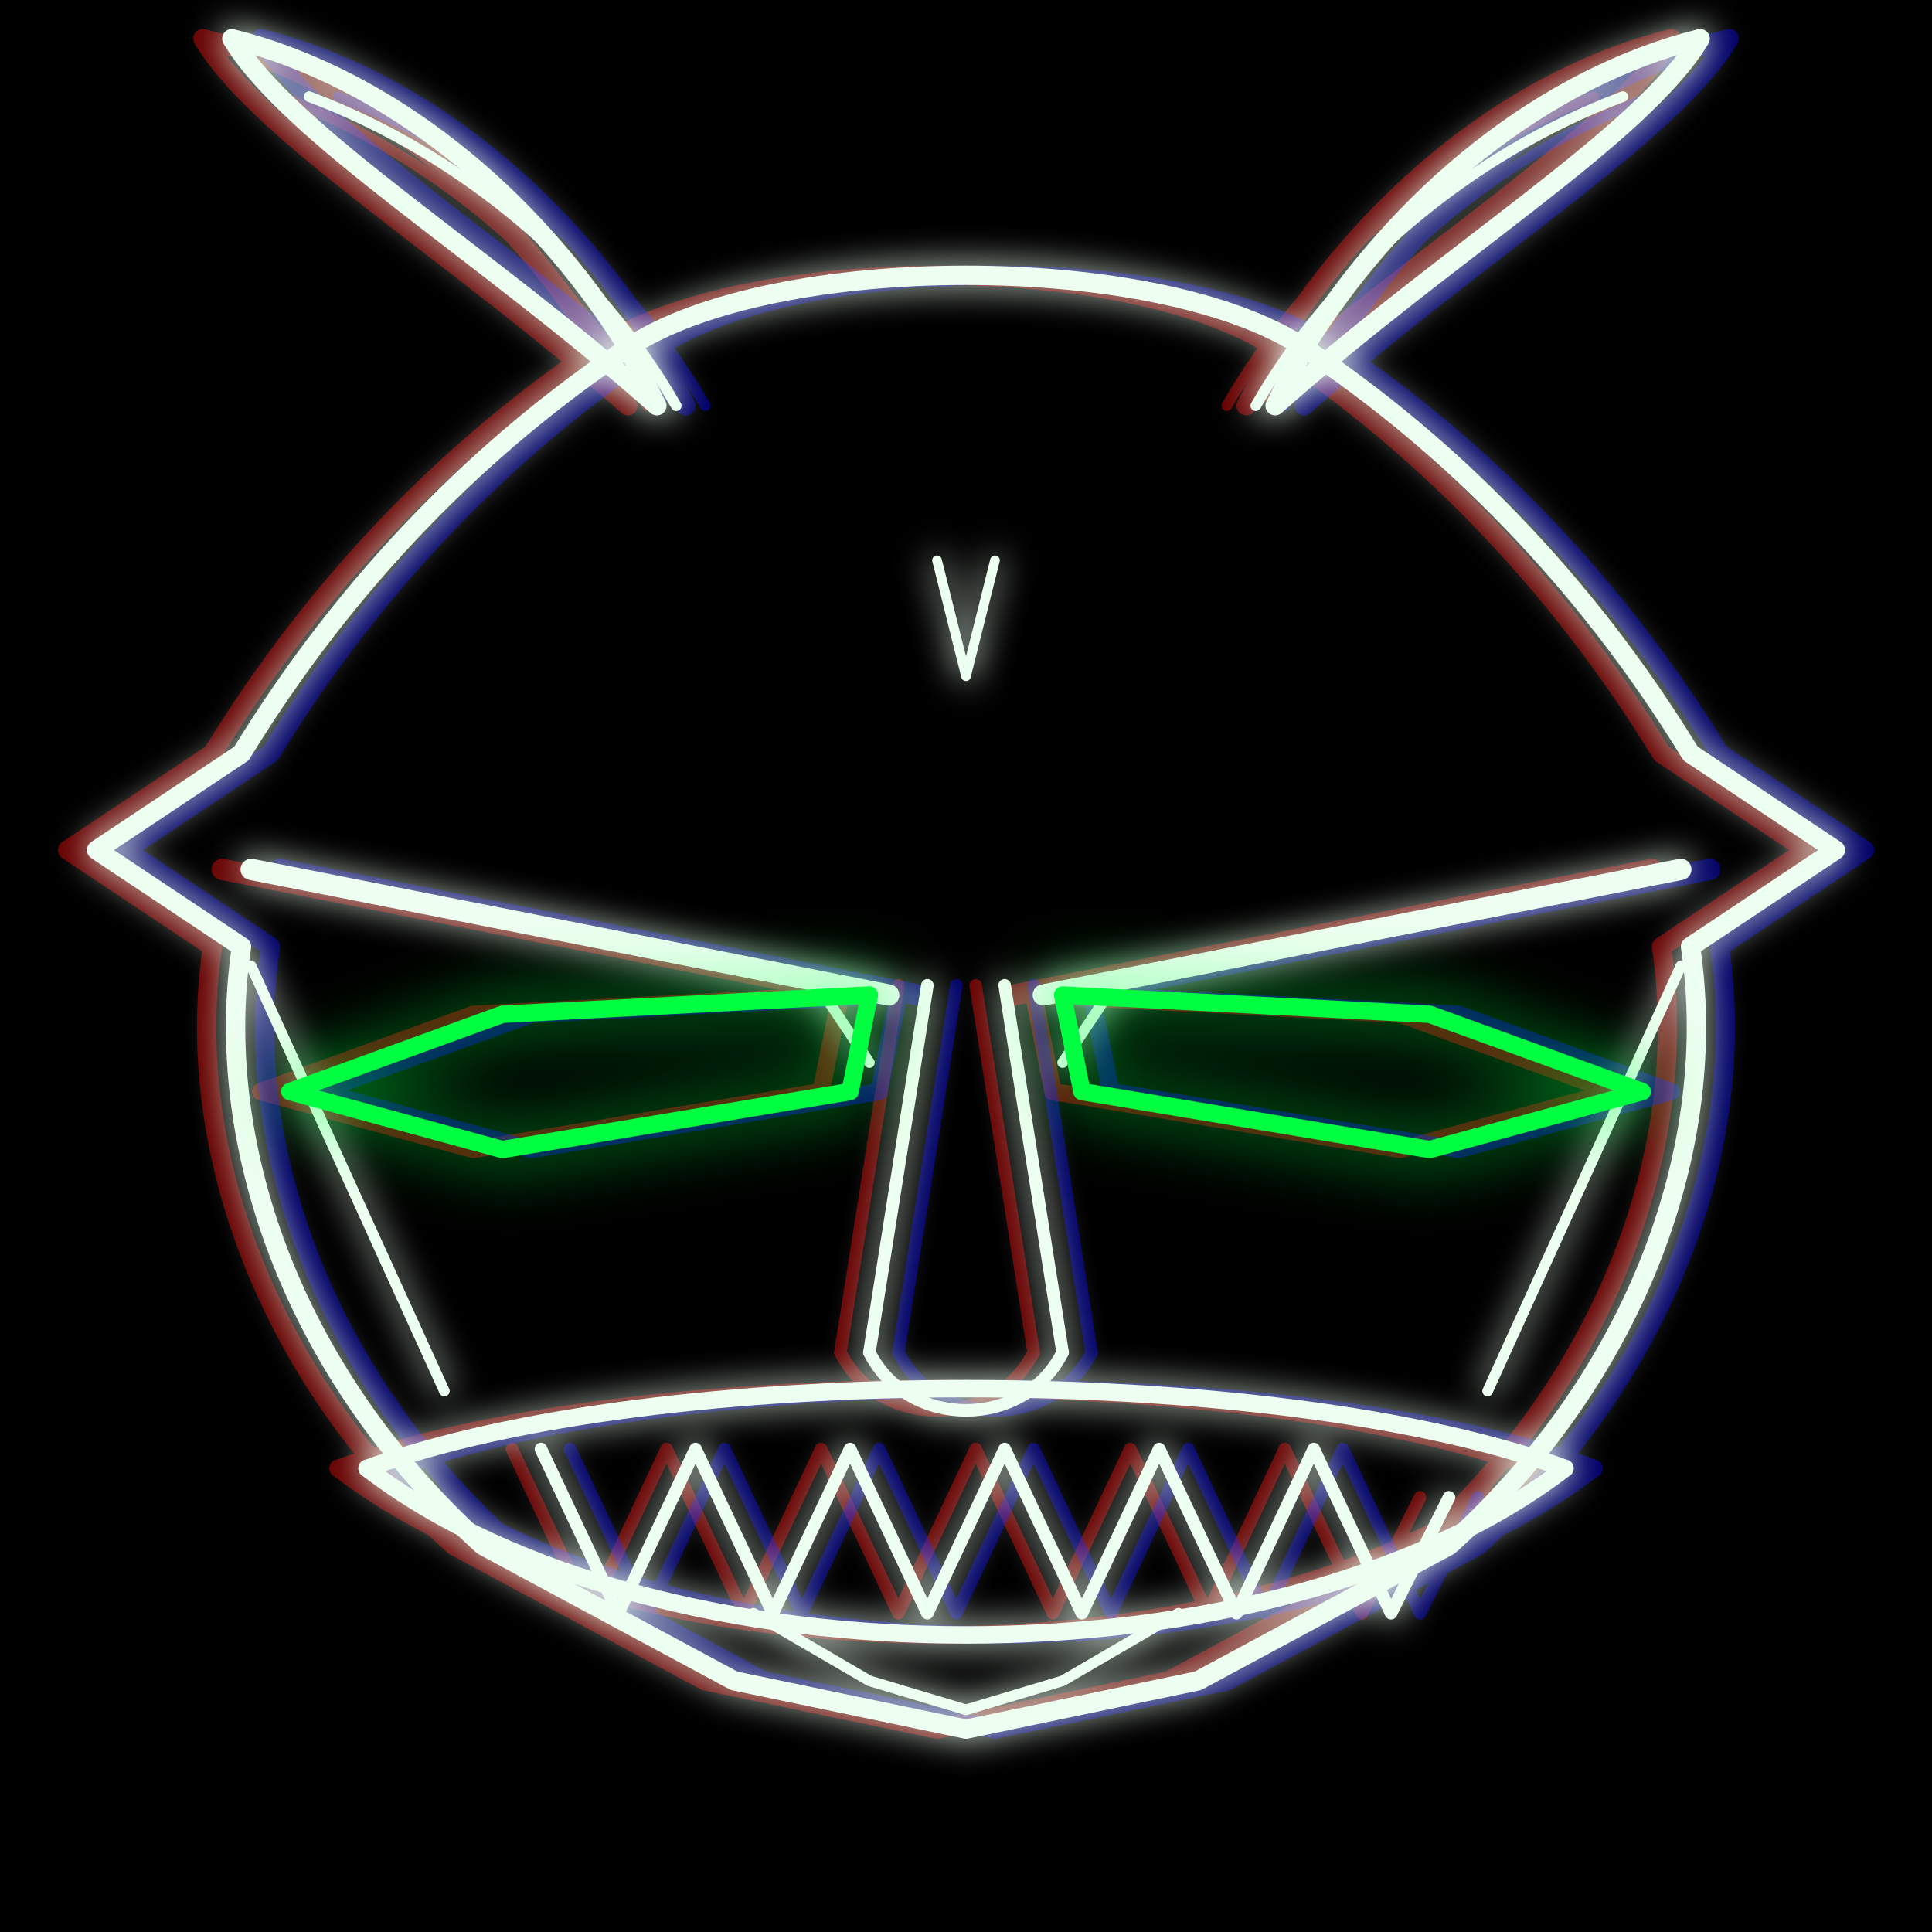
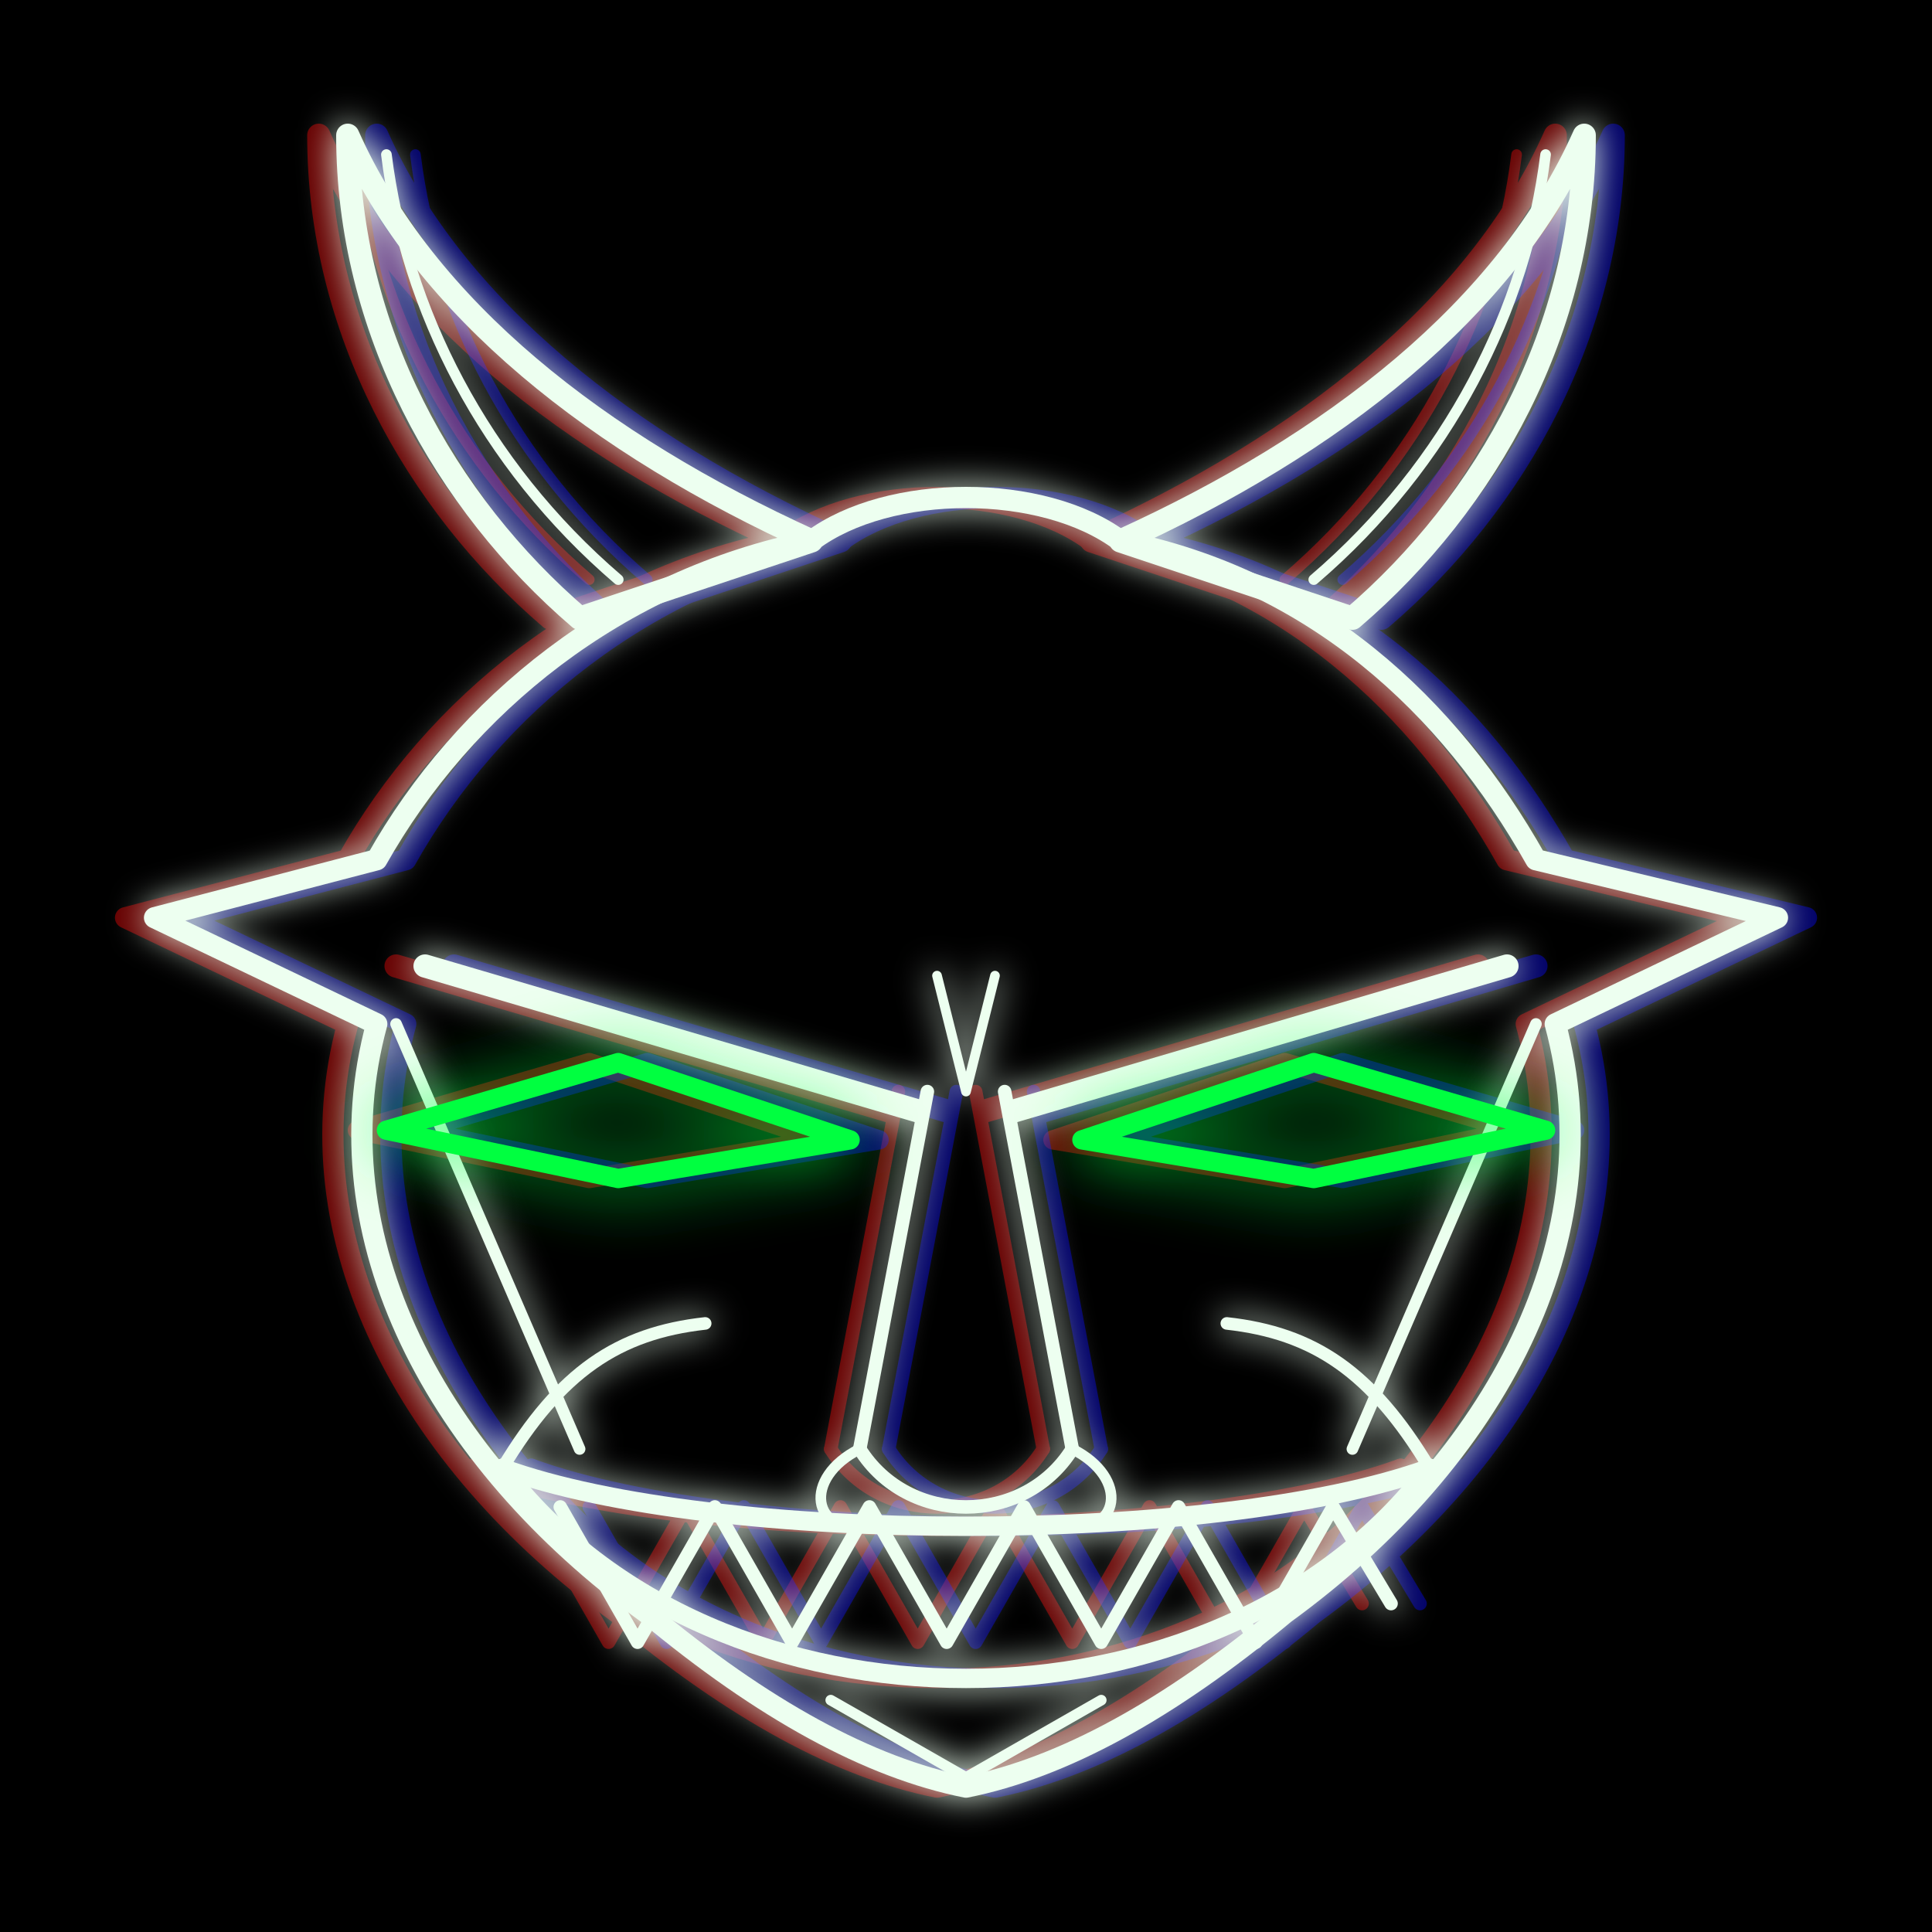
<svg xmlns="http://www.w3.org/2000/svg" width="200" height="200" viewBox="0 0 200 200" fill="none">
  <defs>
    <filter id="g" x="-30%" y="-30%" width="160%" height="160%">
      <feGaussianBlur in="SourceGraphic" stdDeviation="1.8" result="blur" />
      <feMerge>
        <feMergeNode in="blur" />
        <feMergeNode in="SourceGraphic" />
      </feMerge>
    </filter>
    <filter id="eg" x="-70%" y="-70%" width="240%" height="240%">
      <feGaussianBlur in="SourceGraphic" stdDeviation="3.5" result="blur" />
      <feMerge>
        <feMergeNode in="blur" />
        <feMergeNode in="SourceGraphic" />
      </feMerge>
    </filter>
  </defs>
  <rect width="200" height="200" fill="#000" />
  <g stroke="#ff0000" fill="none" opacity="0.4" transform="translate(-3,0)" stroke-linecap="round" stroke-linejoin="round">
-     <path d="M 65,36 C 50,46 36,60 25,78 L 10,88 L 25,98 C 22,118 30,142 50,160 L 76,174 L 100,179 L 124,174 L 150,160 C 170,142 178,118 175,98 L 190,88 L 175,78 C 164,60 150,46 135,36 C 120,26 80,26 65,36 Z" stroke-width="2.0" />
-     <path d="M 65,36 C 55,20 40,8 24,4 C 30,14 50,26 68,42 Z" stroke-width="2.0" />
-     <path d="M 135,36 C 145,20 160,8 176,4 C 170,14 150,26 132,42 Z" stroke-width="2.0" />
-     <path d="M 70,42 C 62,28 48,16 32,10" stroke-width="1.1" />
-     <path d="M 130,42 C 138,28 152,16 168,10" stroke-width="1.1" />
-     <path d="M 26,90 L 92,103" stroke-width="2.2" />
-     <path d="M 174,90 L 108,103" stroke-width="2.2" />
-     <path d="M 96,102 L 90,140" stroke-width="1.3" />
-     <path d="M 104,102 L 110,140" stroke-width="1.3" />
-     <path d="M 90,140 C 94,148 106,148 110,140" stroke-width="1.3" />
-     <path d="M 38,152 C 68,141 132,141 162,152" stroke-width="1.8" />
-     <path d="M 38,152 C 68,175 132,175 162,152" stroke-width="1.8" />
-     <path d="M 56,150 L 64,167 L 72,150 L 80,167 L 88,150 L 96,167 L 104,150 L 112,167 L 120,150 L 128,167 L 136,150 L 144,167 L 150,155" stroke-width="1.3" />
-     <path d="M 30,113 L 52,105 L 90,103 L 88,113 L 52,119 Z" stroke-width="1.8" />
-     <path d="M 170,113 L 148,105 L 110,103 L 112,113 L 148,119 Z" stroke-width="1.8" />
+     <path d="M 84,56 C 92,50 108,50 116,56 C 136,60 150,73 159,89 L 184,95 L 161,106 C 167,128 155,151 133,167 C 121,177 110,183 100,185 C 90,183 79,177 67,167 C 45,151 33,128 39,106 L 16,95 L 39,89 C 48,73 64,60 84,56 Z" stroke-width="2.2" />
+     <path d="M 60,64 C 46,52 36,34 36,14 C 44,32 62,46 84,56 Z" stroke-width="2.4" />
+     <path d="M 140,64 C 154,52 164,34 164,14 C 156,32 138,46 116,56 Z" stroke-width="2.4" />
+     <path d="M 64,60 C 50,48 42,32 40,16" stroke-width="1.1" />
+     <path d="M 136,60 C 150,48 158,32 160,16" stroke-width="1.1" />
+     <path d="M 44,100 L 95,115" stroke-width="2.4" />
+     <path d="M 156,100 L 105,115" stroke-width="2.4" />
+     <path d="M 96,113 L 89,150" stroke-width="1.4" />
+     <path d="M 104,113 L 111,150" stroke-width="1.4" />
+     <path d="M 89,150 C 94,158 106,158 111,150" stroke-width="1.4" />
+     <path d="M 52,152 C 74,160 126,160 148,152" stroke-width="2.0" />
+     <path d="M 52,152 C 74,181 126,181 148,152" stroke-width="2.0" />
+     <path d="M 58,156 L 66,170 L 74,156 L 82,170 L 90,156 L 98,170 L 106,156 L 114,170 L 122,156 L 130,170 L 138,156 L 144,166" stroke-width="1.4" />
+     <path d="M 40,117 L 64,110 L 88,118 L 64,122 Z" stroke-width="2.0" />
+     <path d="M 160,117 L 136,110 L 112,118 L 136,122 Z" stroke-width="2.0" />
  </g>
  <g stroke="#0000ff" fill="none" opacity="0.4" transform="translate(3,0)" stroke-linecap="round" stroke-linejoin="round">
-     <path d="M 65,36 C 50,46 36,60 25,78 L 10,88 L 25,98 C 22,118 30,142 50,160 L 76,174 L 100,179 L 124,174 L 150,160 C 170,142 178,118 175,98 L 190,88 L 175,78 C 164,60 150,46 135,36 C 120,26 80,26 65,36 Z" stroke-width="2.0" />
-     <path d="M 65,36 C 55,20 40,8 24,4 C 30,14 50,26 68,42 Z" stroke-width="2.0" />
-     <path d="M 135,36 C 145,20 160,8 176,4 C 170,14 150,26 132,42 Z" stroke-width="2.0" />
-     <path d="M 70,42 C 62,28 48,16 32,10" stroke-width="1.1" />
-     <path d="M 130,42 C 138,28 152,16 168,10" stroke-width="1.1" />
-     <path d="M 26,90 L 92,103" stroke-width="2.2" />
-     <path d="M 174,90 L 108,103" stroke-width="2.2" />
-     <path d="M 96,102 L 90,140" stroke-width="1.3" />
-     <path d="M 104,102 L 110,140" stroke-width="1.3" />
-     <path d="M 90,140 C 94,148 106,148 110,140" stroke-width="1.3" />
-     <path d="M 38,152 C 68,141 132,141 162,152" stroke-width="1.8" />
-     <path d="M 38,152 C 68,175 132,175 162,152" stroke-width="1.8" />
-     <path d="M 56,150 L 64,167 L 72,150 L 80,167 L 88,150 L 96,167 L 104,150 L 112,167 L 120,150 L 128,167 L 136,150 L 144,167 L 150,155" stroke-width="1.3" />
-     <path d="M 30,113 L 52,105 L 90,103 L 88,113 L 52,119 Z" stroke-width="1.8" />
-     <path d="M 170,113 L 148,105 L 110,103 L 112,113 L 148,119 Z" stroke-width="1.8" />
+     <path d="M 84,56 C 92,50 108,50 116,56 C 136,60 150,73 159,89 L 184,95 L 161,106 C 167,128 155,151 133,167 C 121,177 110,183 100,185 C 90,183 79,177 67,167 C 45,151 33,128 39,106 L 16,95 L 39,89 C 48,73 64,60 84,56 Z" stroke-width="2.2" />
+     <path d="M 60,64 C 46,52 36,34 36,14 C 44,32 62,46 84,56 Z" stroke-width="2.4" />
+     <path d="M 140,64 C 154,52 164,34 164,14 C 156,32 138,46 116,56 Z" stroke-width="2.4" />
+     <path d="M 64,60 C 50,48 42,32 40,16" stroke-width="1.1" />
+     <path d="M 136,60 C 150,48 158,32 160,16" stroke-width="1.1" />
+     <path d="M 44,100 L 95,115" stroke-width="2.4" />
+     <path d="M 156,100 L 105,115" stroke-width="2.4" />
+     <path d="M 96,113 L 89,150" stroke-width="1.4" />
+     <path d="M 104,113 L 111,150" stroke-width="1.4" />
+     <path d="M 89,150 C 94,158 106,158 111,150" stroke-width="1.4" />
+     <path d="M 52,152 C 74,160 126,160 148,152" stroke-width="2.0" />
+     <path d="M 52,152 C 74,181 126,181 148,152" stroke-width="2.0" />
+     <path d="M 58,156 L 66,170 L 74,156 L 82,170 L 90,156 L 98,170 L 106,156 L 114,170 L 122,156 L 130,170 L 138,156 L 144,166" stroke-width="1.4" />
+     <path d="M 40,117 L 64,110 L 88,118 L 64,122 Z" stroke-width="2.0" />
+     <path d="M 160,117 L 136,110 L 112,118 L 136,122 Z" stroke-width="2.0" />
  </g>
  <g stroke="#edfff0" fill="none" filter="url(#g)" stroke-linecap="round" stroke-linejoin="round">
-     <path d="M 65,36 C 50,46 36,60 25,78 L 10,88 L 25,98 C 22,118 30,142 50,160 L 76,174 L 100,179 L 124,174 L 150,160 C 170,142 178,118 175,98 L 190,88 L 175,78 C 164,60 150,46 135,36 C 120,26 80,26 65,36 Z" stroke-width="2.0" />
-     <path d="M 65,36 C 55,20 40,8 24,4 C 30,14 50,26 68,42 Z" stroke-width="2.0" />
-     <path d="M 135,36 C 145,20 160,8 176,4 C 170,14 150,26 132,42 Z" stroke-width="2.0" />
-     <path d="M 70,42 C 62,28 48,16 32,10" stroke-width="1.1" />
-     <path d="M 130,42 C 138,28 152,16 168,10" stroke-width="1.1" />
-     <path d="M 26,90 L 92,103" stroke-width="2.2" />
-     <path d="M 174,90 L 108,103" stroke-width="2.2" />
-     <path d="M 84,101 L 90,110" stroke-width="1.1" />
-     <path d="M 116,101 L 110,110" stroke-width="1.1" />
-     <path d="M 96,102 L 90,140" stroke-width="1.3" />
-     <path d="M 104,102 L 110,140" stroke-width="1.3" />
-     <path d="M 90,140 C 94,148 106,148 110,140" stroke-width="1.3" />
-     <path d="M 38,152 C 68,141 132,141 162,152" stroke-width="1.8" />
-     <path d="M 38,152 C 68,175 132,175 162,152" stroke-width="1.8" />
-     <path d="M 56,150 L 64,167 L 72,150 L 80,167 L 88,150 L 96,167 L 104,150 L 112,167 L 120,150 L 128,167 L 136,150 L 144,167 L 150,155" stroke-width="1.3" />
-     <path d="M 26,100 L 46,144" stroke-width="1.1" />
-     <path d="M 174,100 L 154,144" stroke-width="1.1" />
-     <path d="M 78,167 L 90,174 L 100,177 L 110,174 L 122,167" stroke-width="1.1" />
-     <path d="M 97,58 L 100,70 L 103,58" stroke-width="1.0" />
+     <path d="M 84,56 C 92,50 108,50 116,56 C 136,60 150,73 159,89 L 184,95 L 161,106 C 167,128 155,151 133,167 C 121,177 110,183 100,185 C 90,183 79,177 67,167 C 45,151 33,128 39,106 L 16,95 L 39,89 C 48,73 64,60 84,56 Z" stroke-width="2.2" />
+     <path d="M 60,64 C 46,52 36,34 36,14 C 44,32 62,46 84,56 Z" stroke-width="2.4" />
+     <path d="M 140,64 C 154,52 164,34 164,14 C 156,32 138,46 116,56 Z" stroke-width="2.4" />
+     <path d="M 64,60 C 50,48 42,32 40,16" stroke-width="1.1" />
+     <path d="M 136,60 C 150,48 158,32 160,16" stroke-width="1.1" />
+     <path d="M 44,100 L 95,115" stroke-width="2.4" />
+     <path d="M 156,100 L 105,115" stroke-width="2.4" />
+     <path d="M 97,101 L 100,113 L 103,101" stroke-width="1.0" />
+     <path d="M 96,113 L 89,150" stroke-width="1.4" />
+     <path d="M 104,113 L 111,150" stroke-width="1.4" />
+     <path d="M 89,150 C 94,158 106,158 111,150" stroke-width="1.4" />
+     <path d="M 89,150 C 83,153 84,159 90,158" stroke-width="1.1" />
+     <path d="M 111,150 C 117,153 116,159 110,158" stroke-width="1.1" />
+     <path d="M 41,106 L 60,150" stroke-width="1.2" />
+     <path d="M 159,106 L 140,150" stroke-width="1.2" />
+     <path d="M 52,152 C 58,142 64,138 73,137" stroke-width="1.3" />
+     <path d="M 148,152 C 142,142 136,138 127,137" stroke-width="1.3" />
+     <path d="M 52,152 C 74,160 126,160 148,152" stroke-width="2.0" />
+     <path d="M 52,152 C 74,181 126,181 148,152" stroke-width="2.0" />
+     <path d="M 58,156 L 66,170 L 74,156 L 82,170 L 90,156 L 98,170 L 106,156 L 114,170 L 122,156 L 130,170 L 138,156 L 144,166" stroke-width="1.4" />
+     <path d="M 86,176 L 100,184 L 114,176" stroke-width="1.1" />
  </g>
  <g stroke="#00ff41" fill="none" filter="url(#eg)" stroke-linecap="round" stroke-linejoin="round">
-     <path d="M 30,113 L 52,105 L 90,103 L 88,113 L 52,119 Z" stroke-width="1.8" />
-     <path d="M 170,113 L 148,105 L 110,103 L 112,113 L 148,119 Z" stroke-width="1.8" />
+     <path d="M 40,117 L 64,110 L 88,118 L 64,122 Z" stroke-width="2.0" />
+     <path d="M 160,117 L 136,110 L 112,118 L 136,122 Z" stroke-width="2.0" />
  </g>
</svg>
